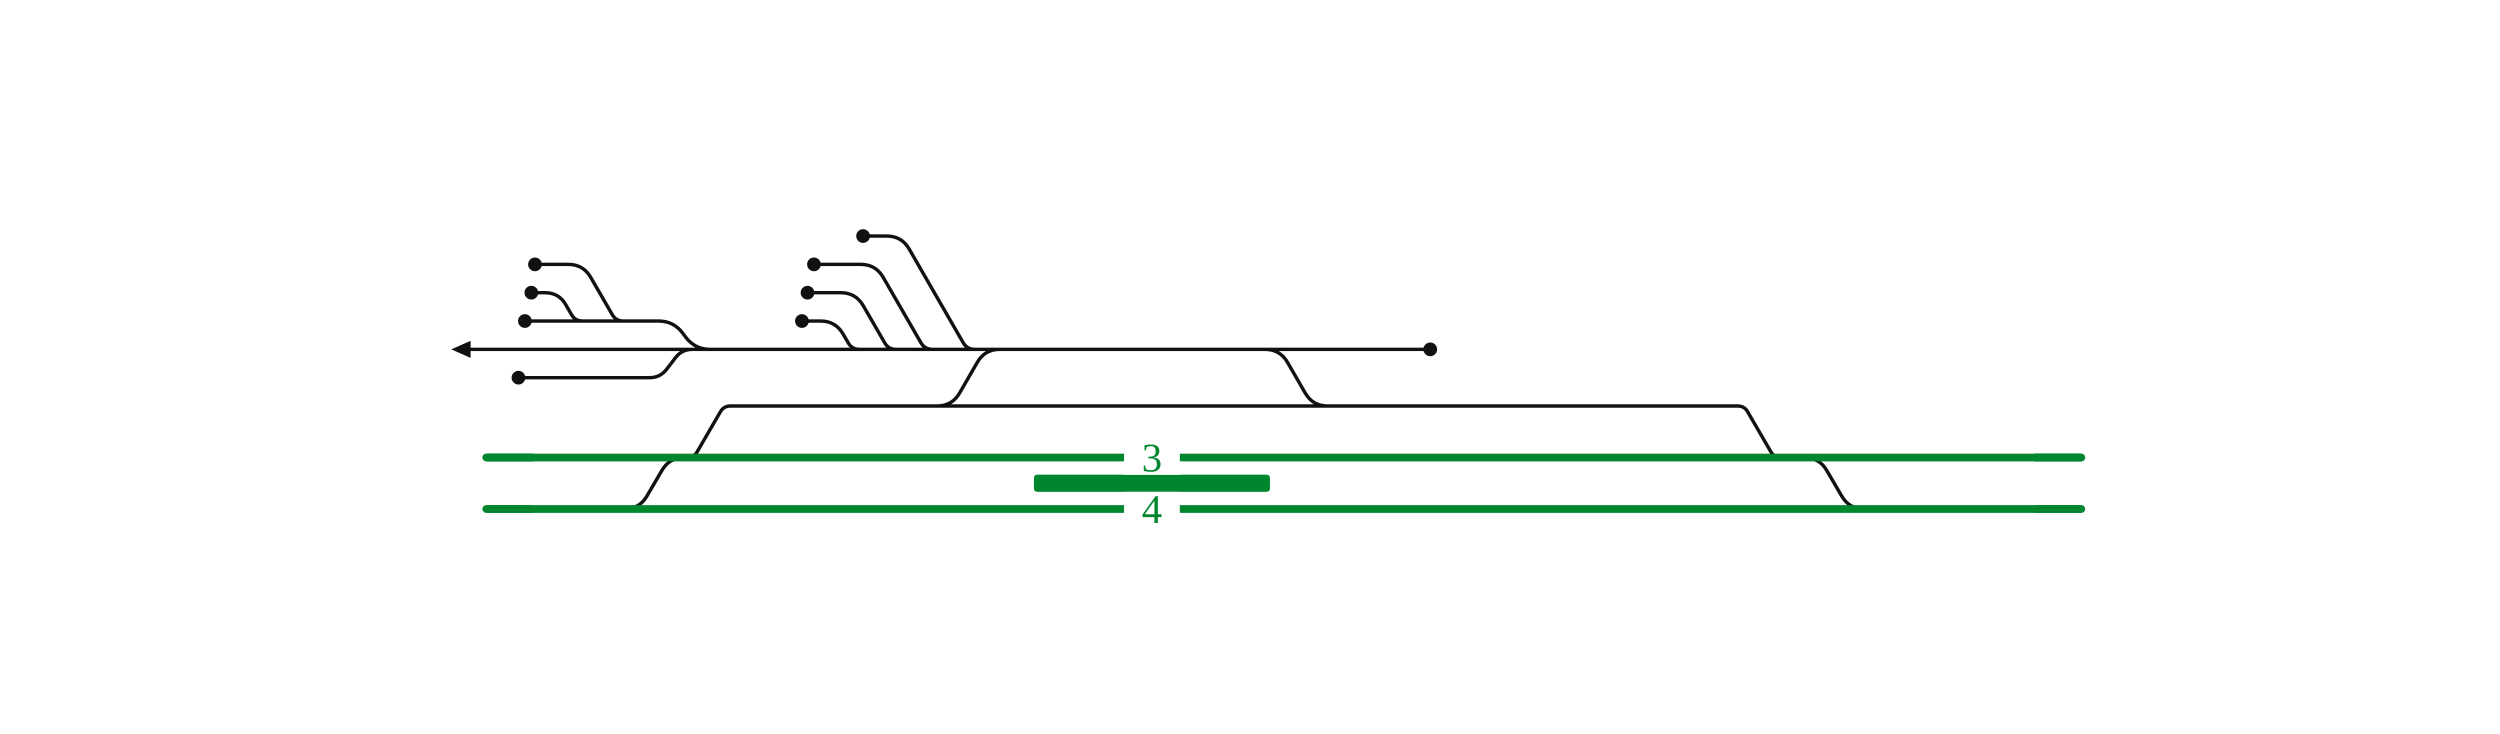
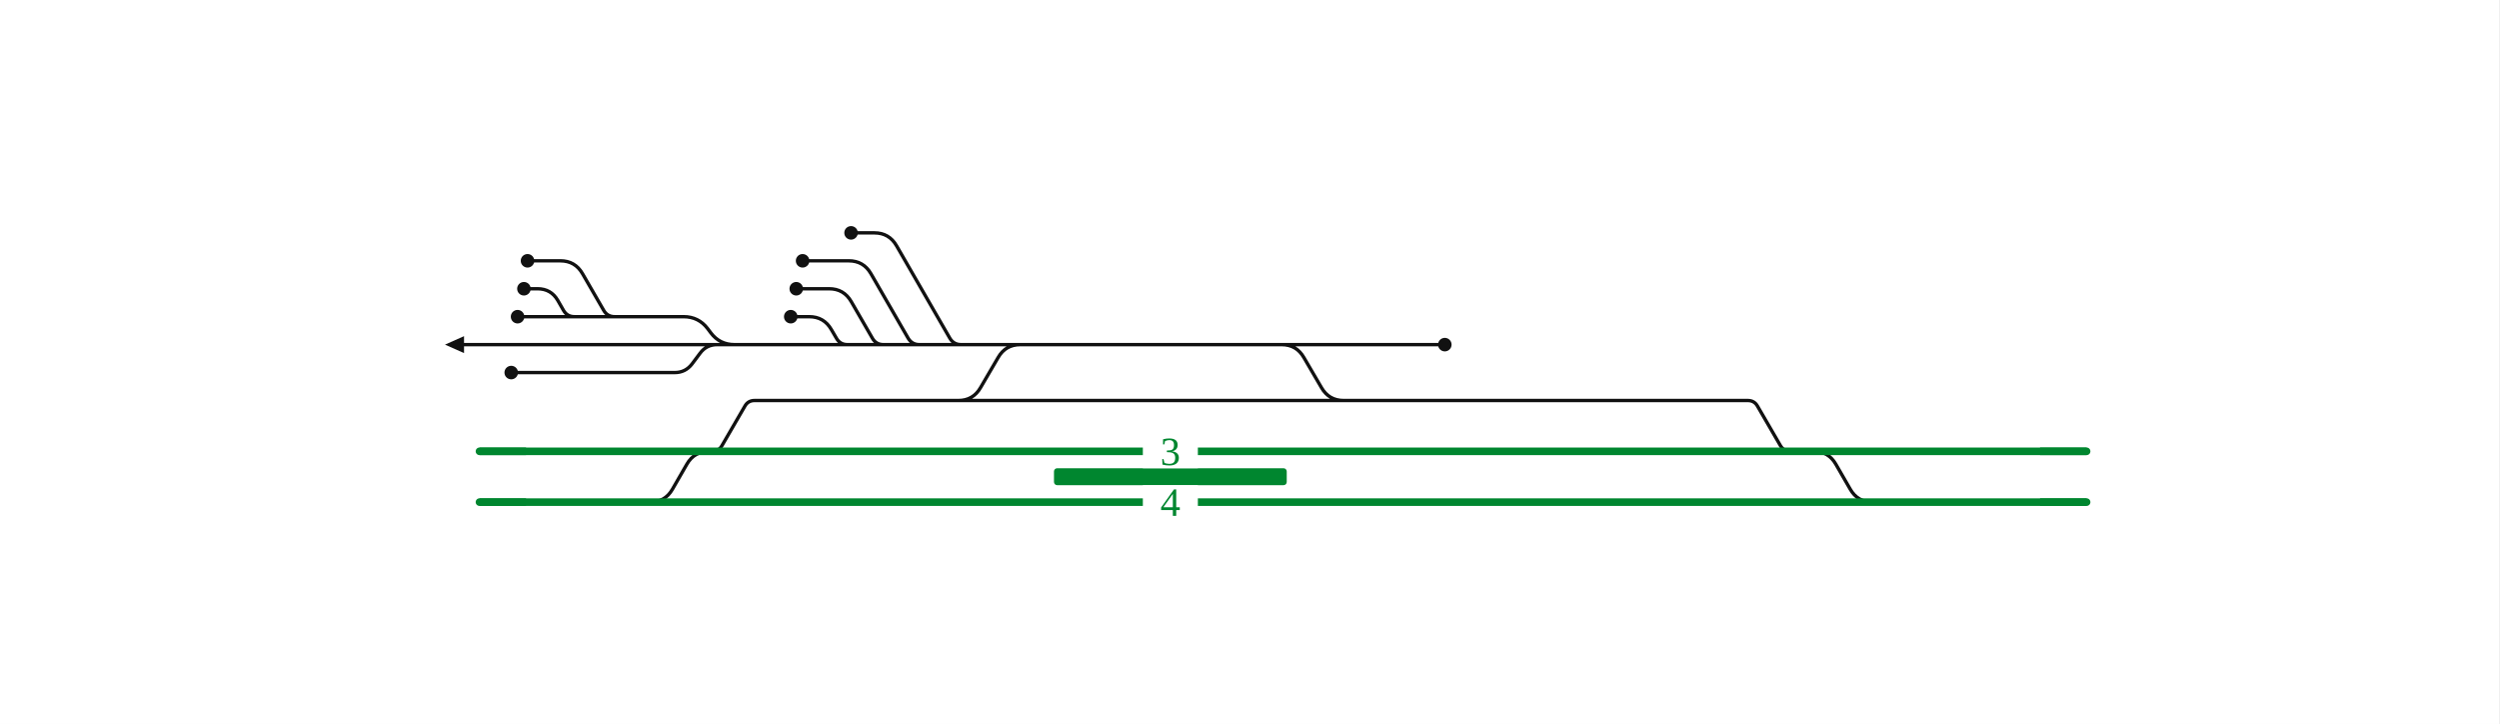
- <svg xmlns="http://www.w3.org/2000/svg" viewBox="0 0 1165 342" width="1165" height="342" font-family="Fira Sans, Source Sans 3, Helvetica, Arial, sans-serif">
+ <svg xmlns="http://www.w3.org/2000/svg" viewBox="0 0 1181 342" width="1181" height="342" font-family="Fira Sans, Source Sans 3, Helvetica, Arial, sans-serif">
  <rect width="100%" height="100%" fill="#fff" />
  <g fill="none" stroke-linecap="round" stroke-linejoin="round">
-     <path d="M589.5,162.8H666.5 M465.9,162.8H589.5 M618.7,189.2H809.8M809.8,189.2H809.8Q812.9,189.2 814.4,191.9L825.2,210.5Q826.7,213.2 829.8,213.2H829.8 M436.7,189.2H618.7 M320.3,213.2H320.3Q323.4,213.2 324.9,210.5L335.7,191.9Q337.3,189.2 340.3,189.2H340.3M340.3,189.2H436.7 M589.5,162.8H589.5Q596.5,162.8 600.0,168.9L608.2,183.1Q611.7,189.2 618.7,189.2H618.7 M322.7,162.8H330.9 M244.3,162.8H322.7 M241.6,176.0H302.7M302.7,176.0H302.7Q307.7,176.0 310.7,172.0L314.7,166.8Q317.7,162.8 322.7,162.8H322.7 M840.8,213.2H840.8Q847.8,213.2 851.3,219.3L858.2,231.1Q861.7,237.2 868.7,237.2H868.7 M450.7,162.8H465.9 M420.2,162.8H450.7 M409.6,162.8H420.2 M399.3,162.8H409.6 M330.9,162.8H399.3 M282.5,149.6H306.9Q313.9,149.6 318.1,155.2L319.6,157.2Q323.9,162.8 330.9,162.8H330.9 M273.2,149.6H282.5 M244.6,149.6H273.2 M291.0,237.2H291.0Q298.0,237.2 301.5,231.1L308.4,219.3Q311.9,213.2 318.9,213.2H318.9 M436.7,189.2H436.7Q443.7,189.2 447.2,183.1L455.4,168.9Q458.9,162.8 465.9,162.8H465.9 M244.3,162.8H219.3 M373.7,149.6L382.4,149.6Q389.4,149.6 392.9,155.7L395.3,159.8Q397.0,162.8 400.5,162.8L404.0,162.8 M376.3,136.4L391.8,136.4Q398.8,136.4 402.3,142.5L412.3,159.8Q414.0,162.8 417.5,162.8L421.0,162.8 M379.3,123.2L401.1,123.2Q408.1,123.2 411.6,129.3L429.2,159.8Q431.0,162.8 434.5,162.8L438.0,162.8 M402.2,110.0L413.2,110.0Q420.2,110.0 423.7,116.1L448.9,159.8Q450.7,162.8 454.2,162.8L457.7,162.8 M247.6,136.4L254.0,136.4Q260.4,136.4 263.6,141.9L266.3,146.6Q268.0,149.6 271.5,149.6L275.0,149.6 M249.3,123.2L264.8,123.2Q271.8,123.2 275.3,129.3L285.3,146.6Q287.0,149.6 290.5,149.6L294.0,149.6" stroke="#111" stroke-width="1.6" />
-     <path d="M840.8,213.2H969.9 M829.8,213.2H840.8 M868.7,237.2H969.9 M813.1,237.2H868.7 M319.8,237.2H584.1 M320.3,213.2H583.0 M583.0,213.2H829.8 M584.1,237.2H813.1 M318.9,213.2H320.3 M226.6,213.2H318.9 M291.0,237.2H319.8 M226.6,237.2H291.0" stroke="#00862f" stroke-width="3.6" />
+     <path d="M605.7,162.8H682.8 M482.2,162.8H605.7 M635.0,189.2H826.0M826.0,189.2H826.0Q829.1,189.2 830.6,191.9L841.4,210.5Q843.0,213.2 846.0,213.2H846.0 M452.9,189.2H635.0 M336.6,213.2H336.6Q339.7,213.2 341.2,210.5L352.0,191.9Q353.5,189.2 356.6,189.2H356.6M356.6,189.2H452.9 M605.7,162.8H605.7Q612.7,162.8 616.2,168.9L624.5,183.1Q628.0,189.2 635.0,189.2H635.0 M338.9,162.8H347.1 M244.3,162.8H338.9 M241.6,176.0H318.9M318.9,176.0H318.9Q323.9,176.0 327.0,172.0L330.9,166.8Q333.9,162.8 338.9,162.8H338.9 M857.1,213.2H857.1Q864.1,213.2 867.6,219.3L874.4,231.1Q877.9,237.2 884.9,237.2H884.9 M467.0,162.8H482.2 M434.2,162.8H467.0 M423.6,162.8H434.2 M415.6,162.8H423.6 M347.1,162.8H415.6 M298.8,149.6H323.1Q330.1,149.6 334.4,155.2L335.9,157.2Q340.1,162.8 347.1,162.8H347.1 M273.2,149.6H298.8 M244.6,149.6H273.2 M307.3,237.2H307.3Q314.3,237.2 317.8,231.1L324.6,219.3Q328.1,213.2 335.1,213.2H335.1 M452.9,189.2H452.9Q459.9,189.2 463.4,183.1L471.7,168.9Q475.2,162.8 482.2,162.8H482.2 M244.3,162.8H219.3 M373.7,149.6L382.4,149.6Q389.4,149.6 392.9,155.7L395.3,159.8Q397.0,162.8 400.5,162.8L404.0,162.8 M376.3,136.4L391.8,136.4Q398.8,136.4 402.3,142.5L412.3,159.8Q414.0,162.8 417.5,162.8L421.0,162.8 M379.3,123.2L401.1,123.2Q408.1,123.2 411.6,129.3L429.2,159.8Q431.0,162.8 434.5,162.8L438.0,162.8 M402.2,110.0L413.2,110.0Q420.2,110.0 423.7,116.1L448.9,159.8Q450.7,162.8 454.2,162.8L457.7,162.8 M247.6,136.4L254.0,136.4Q260.4,136.4 263.6,141.9L266.3,146.6Q268.0,149.6 271.5,149.6L275.0,149.6 M249.3,123.2L264.8,123.2Q271.8,123.2 275.3,129.3L285.3,146.6Q287.0,149.6 290.5,149.6L294.0,149.6" stroke="#111" stroke-width="1.6" />
+     <path d="M857.1,213.2H986.1 M846.0,213.2H857.1 M884.9,237.2H986.1 M829.3,237.2H884.9 M336.0,237.2H600.4 M336.6,213.2H599.3 M599.3,213.2H846.0 M600.4,237.2H829.3 M335.1,213.2H336.6 M226.6,213.2H335.1 M307.3,237.2H336.0 M226.6,237.2H307.3" stroke="#00862f" stroke-width="3.6" />
  </g>
-   <rect x="481.8" y="221.2" width="110.0" height="8" rx="1.5" fill="#00862f" />
-   <circle cx="666.5" cy="162.8" r="3.2" fill="#111" />
+   <rect x="498.1" y="221.2" width="110.0" height="8" rx="1.5" fill="#00862f" />
+   <circle cx="682.8" cy="162.8" r="3.2" fill="#111" />
  <circle cx="241.6" cy="176.0" r="3.2" fill="#111" />
  <circle cx="244.6" cy="149.6" r="3.2" fill="#111" />
  <circle cx="373.7" cy="149.6" r="3.2" fill="#111" />
  <circle cx="376.3" cy="136.4" r="3.2" fill="#111" />
  <circle cx="379.3" cy="123.2" r="3.2" fill="#111" />
  <circle cx="402.2" cy="110.0" r="3.2" fill="#111" />
  <circle cx="247.6" cy="136.4" r="3.2" fill="#111" />
  <circle cx="249.3" cy="123.2" r="3.2" fill="#111" />
  <path d="M219.3,158.8L210.3,162.8L219.3,166.8Z" fill="#111" />
-   <rect x="523.8" y="205.2" width="26" height="16" fill="#fff" />
-   <text x="536.8" y="219.7" font-size="19" text-anchor="middle" fill="#00862f">3</text>
-   <rect x="523.8" y="229.2" width="26" height="16" fill="#fff" />
-   <text x="536.8" y="243.7" font-size="19" text-anchor="middle" fill="#00862f">4</text>
-   <path d="M947.9,213.2H969.9" stroke="#00862f" stroke-width="3.6" fill="none" />
-   <path d="M947.9,237.2H969.9" stroke="#00862f" stroke-width="3.6" fill="none" />
+   <rect x="540.1" y="205.2" width="26" height="16" fill="#fff" />
+   <text x="553.1" y="219.7" font-size="19" text-anchor="middle" fill="#00862f">3</text>
+   <rect x="540.1" y="229.2" width="26" height="16" fill="#fff" />
+   <text x="553.1" y="243.7" font-size="19" text-anchor="middle" fill="#00862f">4</text>
+   <path d="M964.1,213.2H986.1" stroke="#00862f" stroke-width="3.6" fill="none" />
+   <path d="M964.1,237.2H986.1" stroke="#00862f" stroke-width="3.6" fill="none" />
  <path d="M248.6,213.2H226.6" stroke="#00862f" stroke-width="3.6" fill="none" />
  <path d="M248.6,237.2H226.6" stroke="#00862f" stroke-width="3.6" fill="none" />
</svg>
